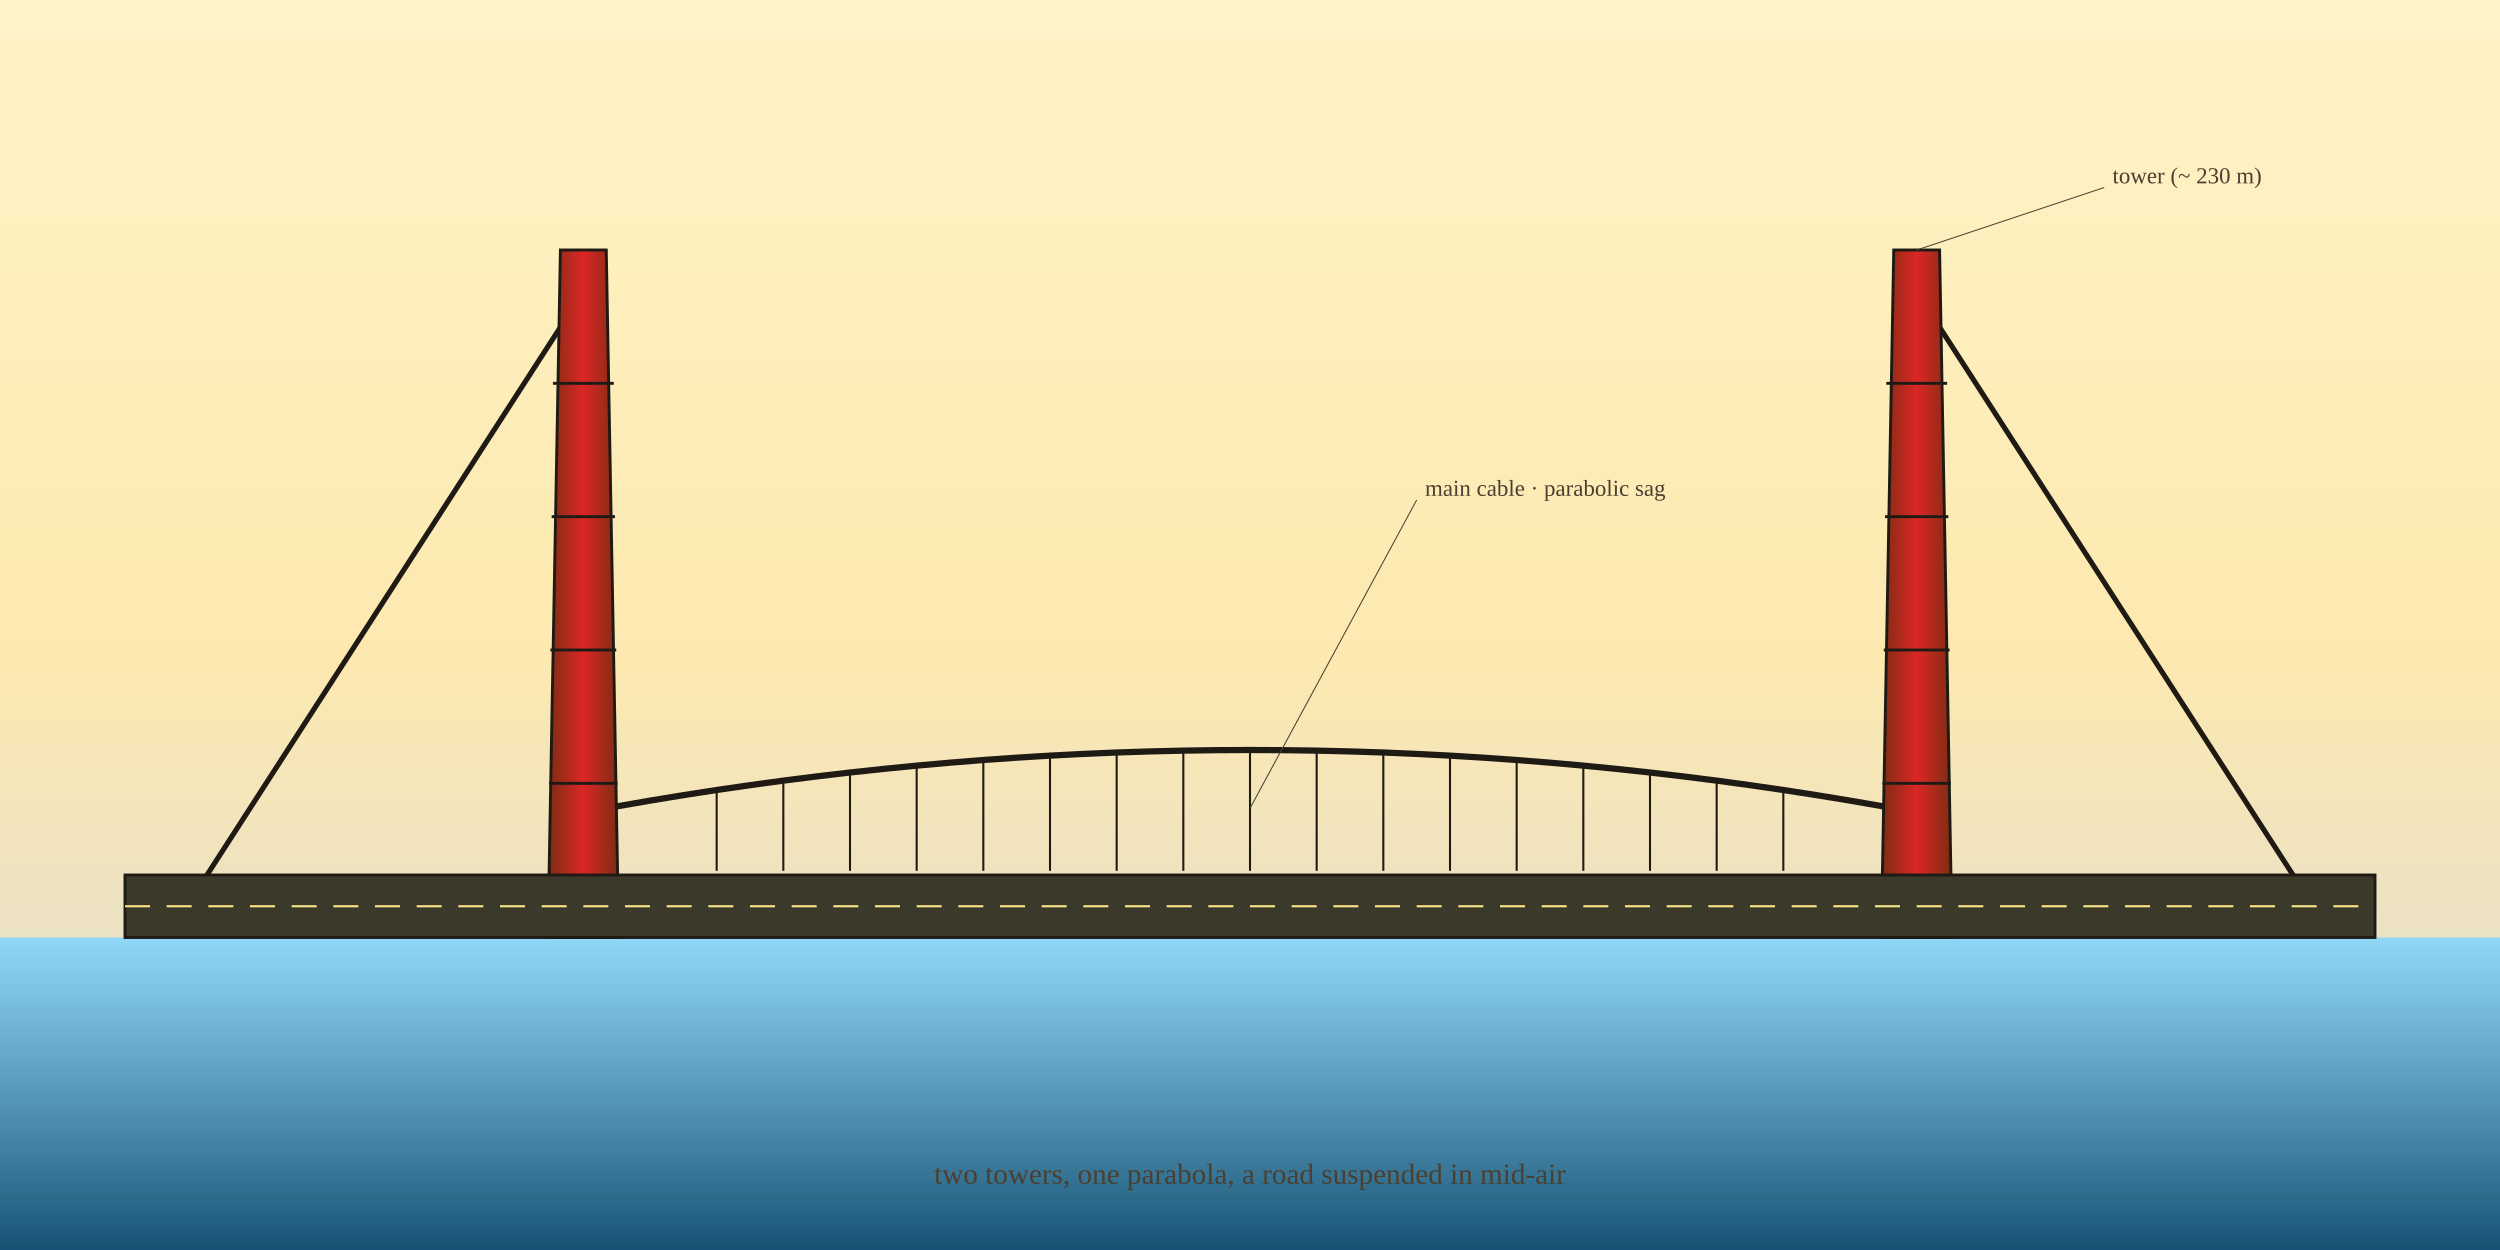
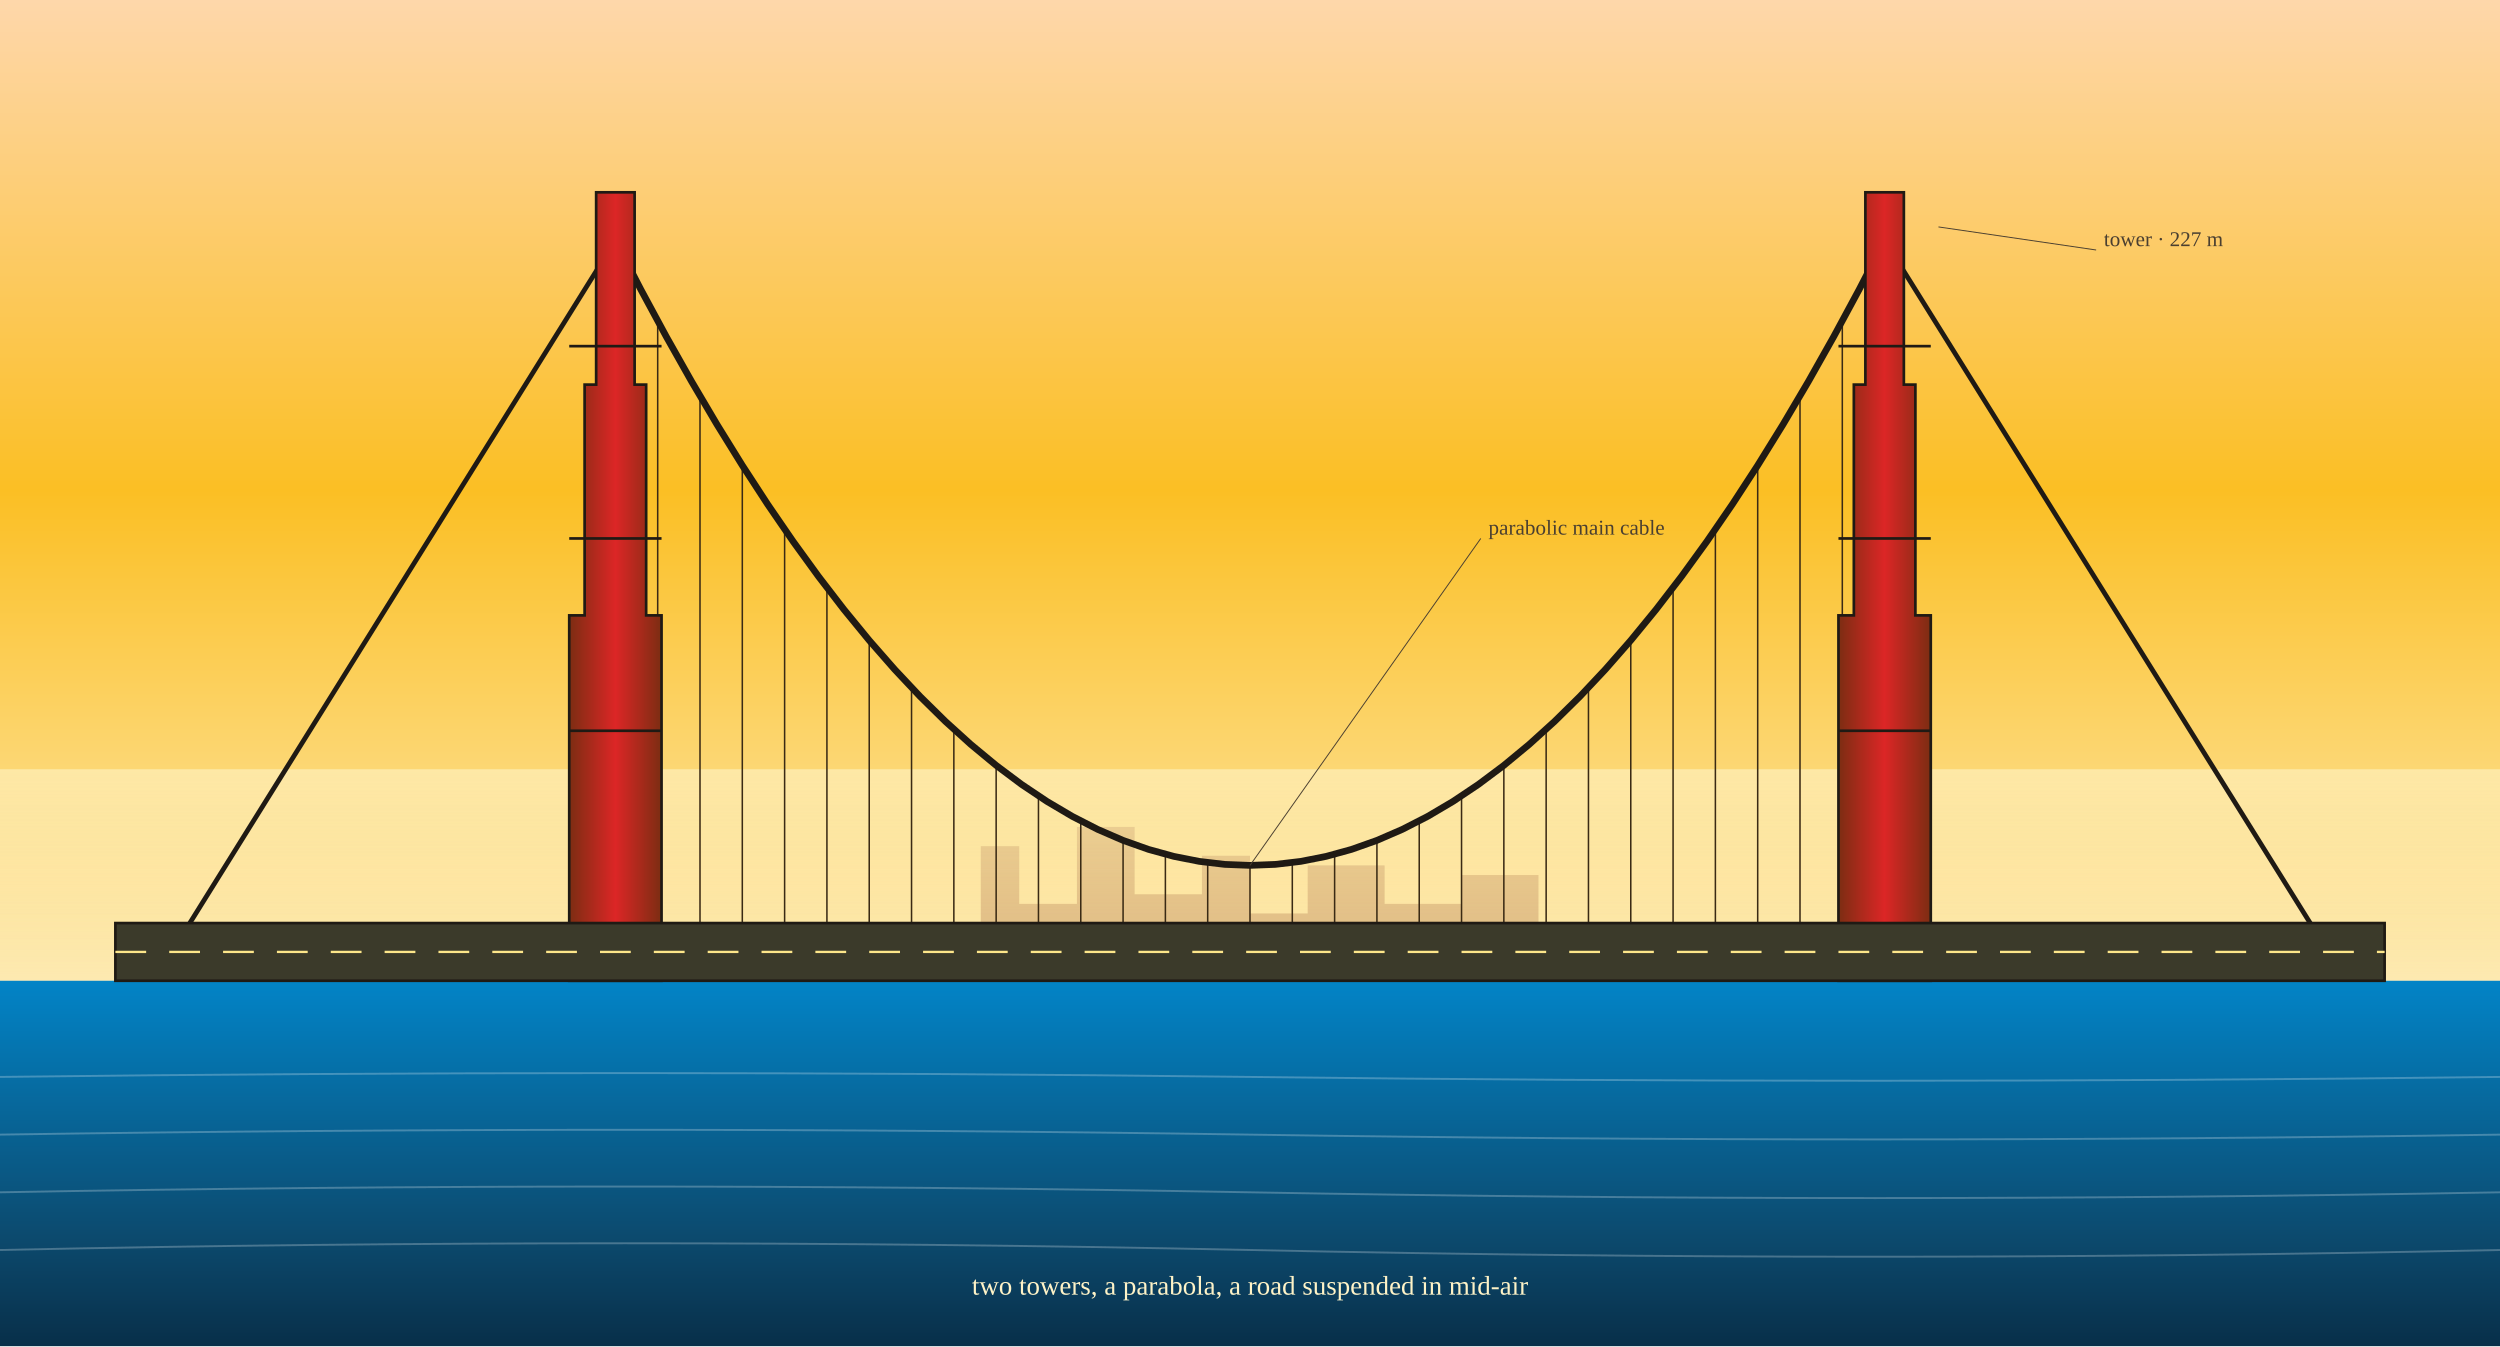
- <svg xmlns="http://www.w3.org/2000/svg" viewBox="0 0 1200 600" width="1200" height="600" role="img" aria-label="Glyph chart" aria-describedby="glyph-desc">
+ <svg xmlns="http://www.w3.org/2000/svg" viewBox="0 0 1300 700" width="1300" height="700" role="img" aria-label="Glyph chart" aria-describedby="glyph-desc">
  <defs>
    <linearGradient id="g-sky" x1="0%" y1="0%" x2="0%" y2="100%">
-       <stop offset="0%" stop-color="#fef3c7" stop-opacity="1" />
-       <stop offset="70%" stop-color="#fde9b0" stop-opacity="1" />
-       <stop offset="100%" stop-color="#ebe1c4" stop-opacity="1" />
+       <stop offset="0%" stop-color="#fed7aa" stop-opacity="1" />
+       <stop offset="50%" stop-color="#fbbf24" stop-opacity="1" />
+       <stop offset="100%" stop-color="#fde9b0" stop-opacity="1" />
    </linearGradient>
    <linearGradient id="g-water" x1="0%" y1="0%" x2="0%" y2="100%">
-       <stop offset="0%" stop-color="#7dd3fc" stop-opacity="0.85" />
-       <stop offset="100%" stop-color="#0c4a6e" stop-opacity="0.95" />
+       <stop offset="0%" stop-color="#0284c7" stop-opacity="1" />
+       <stop offset="70%" stop-color="#0c4a6e" stop-opacity="1" />
+       <stop offset="100%" stop-color="#082f49" stop-opacity="1" />
    </linearGradient>
    <linearGradient id="g-tower" x1="0%" y1="0%" x2="100%" y2="0%">
      <stop offset="0%" stop-color="#7c2d12" stop-opacity="1" />
      <stop offset="50%" stop-color="#dc2626" stop-opacity="1" />
      <stop offset="100%" stop-color="#7c2d12" stop-opacity="1" />
    </linearGradient>
+     <linearGradient id="g-fog" x1="0%" y1="0%" x2="0%" y2="100%">
+       <stop offset="0%" stop-color="#fef3c7" stop-opacity="0.6" />
+       <stop offset="100%" stop-color="#fef3c7" stop-opacity="0" />
+     </linearGradient>
  </defs>
-   <rect x="0" y="0" width="1200" height="600" fill="transparent" />
-   <rect x="0" y="0" width="1200" height="600" fill="#f5edd9" />
+   <rect x="0" y="0" width="1300" height="700" fill="transparent" />
+   <rect x="0" y="0" width="1300" height="700" fill="#f5edd9" />
  <g transform="translate(0.000, 0.000)">
-     <path d="M 0 0 L 1200 0 L 1200 450 L 0 450 Z" fill="url(#g-sky)" stroke="none" />
+     <path d="M 0 0 L 1300 0 L 1300 510 L 0 510 Z" fill="url(#g-sky)" stroke="none" />
  </g>
-   <g transform="translate(0.000, 450.000)">
-     <path d="M 0 0 L 1200 0 L 1200 150 L 0 150 Z" fill="url(#g-water)" stroke="none" />
+   <g transform="translate(480.000, 420.000)">
+     <path d="M 0 60 L 30 60 L 30 20 L 50 20 L 50 50 L 80 50 L 80 10 L 110 10 L 110 45 L 145 45 L 145 25 L 170 25 L 170 55 L 200 55 L 200 30 L 240 30 L 240 50 L 280 50 L 280 35 L 320 35 L 320 60 L 0 60 Z" fill="rgba(124,45,18,.25)" stroke="none" />
+   </g>
+   <g transform="translate(0.000, 400.000)">
+     <path d="M 0 0 L 1300 0 L 1300 110 L 0 110 Z" fill="url(#g-fog)" stroke="none" />
+   </g>
+   <g transform="translate(0.000, 510.000)">
+     <path d="M 0 0 L 1300 0 L 1300 190 L 0 190 Z" fill="url(#g-water)" stroke="none" />
+   </g>
+   <g transform="translate(0.000, 560.000)">
+     <path d="M 0 0 Q 325 -4, 650 0 T 1300 0" fill="none" stroke="rgba(255,255,255,.25)" stroke-width="1" />
+   </g>
+   <g transform="translate(0.000, 590.000)">
+     <path d="M 0 0 Q 325 -5, 650 0 T 1300 0" fill="none" stroke="rgba(255,255,255,.25)" stroke-width="1" />
+   </g>
+   <g transform="translate(0.000, 620.000)">
+     <path d="M 0 0 Q 325 -6, 650 0 T 1300 0" fill="none" stroke="rgba(255,255,255,.25)" stroke-width="1" />
+   </g>
+   <g transform="translate(0.000, 650.000)">
+     <path d="M 0 0 Q 325 -7, 650 0 T 1300 0" fill="none" stroke="rgba(255,255,255,.25)" stroke-width="1" />
  </g>
  <g transform="translate(0.000, 0.000)">
-     <polyline points="80,450 280,140" fill="none" stroke="#1f1a14" stroke-width="2.5" />
+     <polyline points="80,510 320,125" fill="none" stroke="#1f1a14" stroke-width="2.5" />
  </g>
  <g transform="translate(0.000, 0.000)">
-     <polyline points="920,140 1120,450" fill="none" stroke="#1f1a14" stroke-width="2.5" />
+     <polyline points="980,125 1220,510" fill="none" stroke="#1f1a14" stroke-width="2.5" />
  </g>
-   <g transform="translate(344.000, 379.200)">
-     <polyline points="0,0 0,38.8" fill="none" stroke="#1f1a14" stroke-width="1" />
+   <g transform="translate(342.000, 166.890)">
+     <polyline points="0,0 0,313.11" fill="none" stroke="#3a2a14" stroke-width="0.8" />
  </g>
-   <g transform="translate(376.000, 374.700)">
-     <polyline points="0,0 0,43.3" fill="none" stroke="#1f1a14" stroke-width="1" />
+   <g transform="translate(364.000, 205.890)">
+     <polyline points="0,0 0,274.11" fill="none" stroke="#3a2a14" stroke-width="0.8" />
  </g>
-   <g transform="translate(408.000, 370.800)">
-     <polyline points="0,0 0,47.2" fill="none" stroke="#1f1a14" stroke-width="1" />
+   <g transform="translate(386.000, 242.000)">
+     <polyline points="0,0 0,238" fill="none" stroke="#3a2a14" stroke-width="0.8" />
  </g>
-   <g transform="translate(440.000, 367.500)">
-     <polyline points="0,0 0,50.5" fill="none" stroke="#1f1a14" stroke-width="1" />
+   <g transform="translate(408.000, 275.220)">
+     <polyline points="0,0 0,204.78" fill="none" stroke="#3a2a14" stroke-width="0.8" />
  </g>
-   <g transform="translate(472.000, 364.800)">
-     <polyline points="0,0 0,53.2" fill="none" stroke="#1f1a14" stroke-width="1" />
+   <g transform="translate(430.000, 305.560)">
+     <polyline points="0,0 0,174.44" fill="none" stroke="#3a2a14" stroke-width="0.8" />
  </g>
-   <g transform="translate(504.000, 362.700)">
-     <polyline points="0,0 0,55.3" fill="none" stroke="#1f1a14" stroke-width="1" />
+   <g transform="translate(452.000, 333.000)">
+     <polyline points="0,0 0,147" fill="none" stroke="#3a2a14" stroke-width="0.8" />
  </g>
-   <g transform="translate(536.000, 361.200)">
-     <polyline points="0,0 0,56.8" fill="none" stroke="#1f1a14" stroke-width="1" />
+   <g transform="translate(474.000, 357.560)">
+     <polyline points="0,0 0,122.44" fill="none" stroke="#3a2a14" stroke-width="0.8" />
  </g>
-   <g transform="translate(568.000, 360.300)">
-     <polyline points="0,0 0,57.7" fill="none" stroke="#1f1a14" stroke-width="1" />
+   <g transform="translate(496.000, 379.220)">
+     <polyline points="0,0 0,100.78" fill="none" stroke="#3a2a14" stroke-width="0.8" />
  </g>
-   <g transform="translate(600.000, 360.000)">
-     <polyline points="0,0 0,58" fill="none" stroke="#1f1a14" stroke-width="1" />
+   <g transform="translate(518.000, 398.000)">
+     <polyline points="0,0 0,82" fill="none" stroke="#3a2a14" stroke-width="0.8" />
  </g>
-   <g transform="translate(632.000, 360.300)">
-     <polyline points="0,0 0,57.7" fill="none" stroke="#1f1a14" stroke-width="1" />
+   <g transform="translate(540.000, 413.890)">
+     <polyline points="0,0 0,66.11" fill="none" stroke="#3a2a14" stroke-width="0.8" />
  </g>
-   <g transform="translate(664.000, 361.200)">
-     <polyline points="0,0 0,56.8" fill="none" stroke="#1f1a14" stroke-width="1" />
+   <g transform="translate(562.000, 426.890)">
+     <polyline points="0,0 0,53.11" fill="none" stroke="#3a2a14" stroke-width="0.8" />
  </g>
-   <g transform="translate(696.000, 362.700)">
-     <polyline points="0,0 0,55.3" fill="none" stroke="#1f1a14" stroke-width="1" />
+   <g transform="translate(584.000, 437.000)">
+     <polyline points="0,0 0,43" fill="none" stroke="#3a2a14" stroke-width="0.8" />
  </g>
-   <g transform="translate(728.000, 364.800)">
-     <polyline points="0,0 0,53.2" fill="none" stroke="#1f1a14" stroke-width="1" />
+   <g transform="translate(606.000, 444.220)">
+     <polyline points="0,0 0,35.78" fill="none" stroke="#3a2a14" stroke-width="0.8" />
  </g>
-   <g transform="translate(760.000, 367.500)">
-     <polyline points="0,0 0,50.5" fill="none" stroke="#1f1a14" stroke-width="1" />
+   <g transform="translate(628.000, 448.560)">
+     <polyline points="0,0 0,31.44" fill="none" stroke="#3a2a14" stroke-width="0.8" />
  </g>
-   <g transform="translate(792.000, 370.800)">
-     <polyline points="0,0 0,47.2" fill="none" stroke="#1f1a14" stroke-width="1" />
+   <g transform="translate(650.000, 450.000)">
+     <polyline points="0,0 0,30" fill="none" stroke="#3a2a14" stroke-width="0.8" />
  </g>
-   <g transform="translate(824.000, 374.700)">
-     <polyline points="0,0 0,43.3" fill="none" stroke="#1f1a14" stroke-width="1" />
+   <g transform="translate(672.000, 448.560)">
+     <polyline points="0,0 0,31.44" fill="none" stroke="#3a2a14" stroke-width="0.8" />
  </g>
-   <g transform="translate(856.000, 379.200)">
-     <polyline points="0,0 0,38.8" fill="none" stroke="#1f1a14" stroke-width="1" />
+   <g transform="translate(694.000, 444.220)">
+     <polyline points="0,0 0,35.78" fill="none" stroke="#3a2a14" stroke-width="0.8" />
+   </g>
+   <g transform="translate(716.000, 437.000)">
+     <polyline points="0,0 0,43" fill="none" stroke="#3a2a14" stroke-width="0.8" />
+   </g>
+   <g transform="translate(738.000, 426.890)">
+     <polyline points="0,0 0,53.11" fill="none" stroke="#3a2a14" stroke-width="0.8" />
+   </g>
+   <g transform="translate(760.000, 413.890)">
+     <polyline points="0,0 0,66.11" fill="none" stroke="#3a2a14" stroke-width="0.8" />
+   </g>
+   <g transform="translate(782.000, 398.000)">
+     <polyline points="0,0 0,82" fill="none" stroke="#3a2a14" stroke-width="0.8" />
+   </g>
+   <g transform="translate(804.000, 379.220)">
+     <polyline points="0,0 0,100.78" fill="none" stroke="#3a2a14" stroke-width="0.8" />
+   </g>
+   <g transform="translate(826.000, 357.560)">
+     <polyline points="0,0 0,122.44" fill="none" stroke="#3a2a14" stroke-width="0.8" />
+   </g>
+   <g transform="translate(848.000, 333.000)">
+     <polyline points="0,0 0,147" fill="none" stroke="#3a2a14" stroke-width="0.8" />
+   </g>
+   <g transform="translate(870.000, 305.560)">
+     <polyline points="0,0 0,174.44" fill="none" stroke="#3a2a14" stroke-width="0.8" />
+   </g>
+   <g transform="translate(892.000, 275.220)">
+     <polyline points="0,0 0,204.78" fill="none" stroke="#3a2a14" stroke-width="0.8" />
+   </g>
+   <g transform="translate(914.000, 242.000)">
+     <polyline points="0,0 0,238" fill="none" stroke="#3a2a14" stroke-width="0.8" />
+   </g>
+   <g transform="translate(936.000, 205.890)">
+     <polyline points="0,0 0,274.11" fill="none" stroke="#3a2a14" stroke-width="0.8" />
+   </g>
+   <g transform="translate(958.000, 166.890)">
+     <polyline points="0,0 0,313.11" fill="none" stroke="#3a2a14" stroke-width="0.8" />
  </g>
  <g transform="translate(0.000, 0.000)">
-     <path d="M 280 390 L 296 387.08 L 312 384.3 L 328 381.68 L 344 379.2 L 360 376.88 L 376 374.7 L 392 372.68 L 408 370.8 L 424 369.08 L 440 367.5 L 456 366.08 L 472 364.8 L 488 363.68 L 504 362.7 L 520 361.88 L 536 361.2 L 552 360.68 L 568 360.3 L 584 360.08 L 600 360 L 616 360.08 L 632 360.3 L 648 360.68 L 664 361.2 L 680 361.88 L 696 362.7 L 712 363.68 L 728 364.8 L 744 366.08 L 760 367.5 L 776 369.08 L 792 370.8 L 808 372.68 L 824 374.7 L 840 376.88 L 856 379.2 L 872 381.68 L 888 384.3 L 904 387.08 L 920 390" fill="none" stroke="#1f1a14" stroke-width="3" />
+     <path d="M 320 125 L 333.2 150.48 L 346.4 174.92 L 359.6 198.32 L 372.8 220.68 L 386 242 L 399.2 262.28 L 412.4 281.52 L 425.6 299.72 L 438.8 316.88 L 452 333 L 465.2 348.08 L 478.4 362.12 L 491.6 375.12 L 504.8 387.08 L 518 398 L 531.2 407.88 L 544.4 416.72 L 557.6 424.52 L 570.8 431.28 L 584 437 L 597.2 441.68 L 610.4 445.32 L 623.6 447.92 L 636.8 449.48 L 650 450 L 663.2 449.48 L 676.4 447.92 L 689.6 445.32 L 702.8 441.68 L 716 437 L 729.2 431.28 L 742.4 424.52 L 755.6 416.72 L 768.8 407.88 L 782 398 L 795.2 387.08 L 808.4 375.12 L 821.6 362.12 L 834.8 348.08 L 848 333 L 861.2 316.88 L 874.4 299.72 L 887.6 281.52 L 900.8 262.28 L 914 242 L 927.2 220.68 L 940.4 198.32 L 953.6 174.92 L 966.8 150.48 L 980 125" fill="none" stroke="#1f1a14" stroke-width="3.5" />
  </g>
-   <g transform="translate(280.000, 120.000)">
-     <path d="M -11 0 L 11 0 L 17 330 L -17 330 Z" fill="url(#g-tower)" stroke="#1f1a14" stroke-width="1.4" />
+   <g transform="translate(320.000, 0.000)">
+     <path d="M -24 510 L -24 320 L -16 320 L -16 200 L -10 200 L -10 100 L 10 100 L 10 200 L 16 200 L 16 320 L 24 320 L 24 510 Z" fill="url(#g-tower)" stroke="#1f1a14" stroke-width="1.4" />
  </g>
-   <g transform="translate(920.000, 120.000)">
-     <path d="M -11 0 L 11 0 L 17 330 L -17 330 Z" fill="url(#g-tower)" stroke="#1f1a14" stroke-width="1.4" />
+   <g transform="translate(980.000, 0.000)">
+     <path d="M -24 510 L -24 320 L -16 320 L -16 200 L -10 200 L -10 100 L 10 100 L 10 200 L 16 200 L 16 320 L 24 320 L 24 510 Z" fill="url(#g-tower)" stroke="#1f1a14" stroke-width="1.4" />
  </g>
-   <g transform="translate(280.000, 184.000)">
-     <polyline points="-14.6,0 14.6,0" fill="none" stroke="#1f1a14" stroke-width="1.4" />
+   <g transform="translate(320.000, 180.000)">
+     <polyline points="-24,0 24,0" fill="none" stroke="#1f1a14" stroke-width="1.4" />
  </g>
-   <g transform="translate(920.000, 184.000)">
-     <polyline points="-14.6,0 14.6,0" fill="none" stroke="#1f1a14" stroke-width="1.4" />
+   <g transform="translate(980.000, 180.000)">
+     <polyline points="-24,0 24,0" fill="none" stroke="#1f1a14" stroke-width="1.4" />
  </g>
-   <g transform="translate(280.000, 248.000)">
-     <polyline points="-15.2,0 15.2,0" fill="none" stroke="#1f1a14" stroke-width="1.4" />
+   <g transform="translate(320.000, 280.000)">
+     <polyline points="-24,0 24,0" fill="none" stroke="#1f1a14" stroke-width="1.4" />
  </g>
-   <g transform="translate(920.000, 248.000)">
-     <polyline points="-15.2,0 15.2,0" fill="none" stroke="#1f1a14" stroke-width="1.4" />
+   <g transform="translate(980.000, 280.000)">
+     <polyline points="-24,0 24,0" fill="none" stroke="#1f1a14" stroke-width="1.4" />
  </g>
-   <g transform="translate(280.000, 312.000)">
-     <polyline points="-15.8,0 15.8,0" fill="none" stroke="#1f1a14" stroke-width="1.4" />
+   <g transform="translate(320.000, 380.000)">
+     <polyline points="-24,0 24,0" fill="none" stroke="#1f1a14" stroke-width="1.4" />
  </g>
-   <g transform="translate(920.000, 312.000)">
-     <polyline points="-15.8,0 15.8,0" fill="none" stroke="#1f1a14" stroke-width="1.4" />
+   <g transform="translate(980.000, 380.000)">
+     <polyline points="-24,0 24,0" fill="none" stroke="#1f1a14" stroke-width="1.4" />
  </g>
-   <g transform="translate(280.000, 376.000)">
-     <polyline points="-16.4,0 16.4,0" fill="none" stroke="#1f1a14" stroke-width="1.4" />
+   <g transform="translate(60.000, 480.000)">
+     <path d="M 0 0 L 1180 0 L 1180 30 L 0 30 Z" fill="#3b3a2a" stroke="#1f1a14" stroke-width="1.4" />
  </g>
-   <g transform="translate(920.000, 376.000)">
-     <polyline points="-16.4,0 16.4,0" fill="none" stroke="#1f1a14" stroke-width="1.4" />
-   </g>
-   <g transform="translate(0.000, 420.000)">
-     <path d="M 60 0 L 1140 0 L 1140 30 L 60 30 Z" fill="#3b3a2a" stroke="#1f1a14" stroke-width="1.4" />
-   </g>
-   <g transform="translate(0.000, 435.000)">
-     <polyline points="60,0 1140,0" fill="none" stroke="#fde68a" stroke-width="1" stroke-dasharray="12 8" />
+   <g transform="translate(60.000, 495.000)">
+     <polyline points="0,0 1180,0" fill="none" stroke="#fde68a" stroke-width="1.2" stroke-dasharray="16 12" />
  </g>
  <g transform="translate(0.000, 0.000)">
-     <line x1="600" y1="388" x2="680" y2="240" stroke="#4a3f30" stroke-width="0.5" />
-     <text x="684" y="238" font-size="11" fill="#4a3f30" text-anchor="start" dominant-baseline="alphabetic">main cable · parabolic sag</text>
+     <line x1="650" y1="450" x2="770" y2="280" stroke="#4a3f30" stroke-width="0.5" />
+     <text x="774" y="278" font-size="11" fill="#4a3f30" text-anchor="start" dominant-baseline="alphabetic">parabolic main cable</text>
  </g>
  <g transform="translate(0.000, 0.000)">
-     <line x1="920" y1="120" x2="1010" y2="90" stroke="#4a3f30" stroke-width="0.5" />
-     <text x="1014" y="88" font-size="11" fill="#4a3f30" text-anchor="start" dominant-baseline="alphabetic">tower (~ 230 m)</text>
+     <line x1="1008" y1="118" x2="1090" y2="130" stroke="#4a3f30" stroke-width="0.5" />
+     <text x="1094" y="128" font-size="11" fill="#4a3f30" text-anchor="start" dominant-baseline="alphabetic">tower · 227 m</text>
  </g>
-   <g transform="translate(600.000, 565.000)">
-     <text x="0" y="0" font-size="14" fill="#4a3f30" text-anchor="middle" dominant-baseline="middle">two towers, one parabola, a road suspended in mid-air</text>
+   <g transform="translate(650.000, 670.000)">
+     <text x="0" y="0" font-size="14" fill="#fef3c7" text-anchor="middle" dominant-baseline="middle">two towers, a parabola, a road suspended in mid-air</text>
  </g>
</svg>
